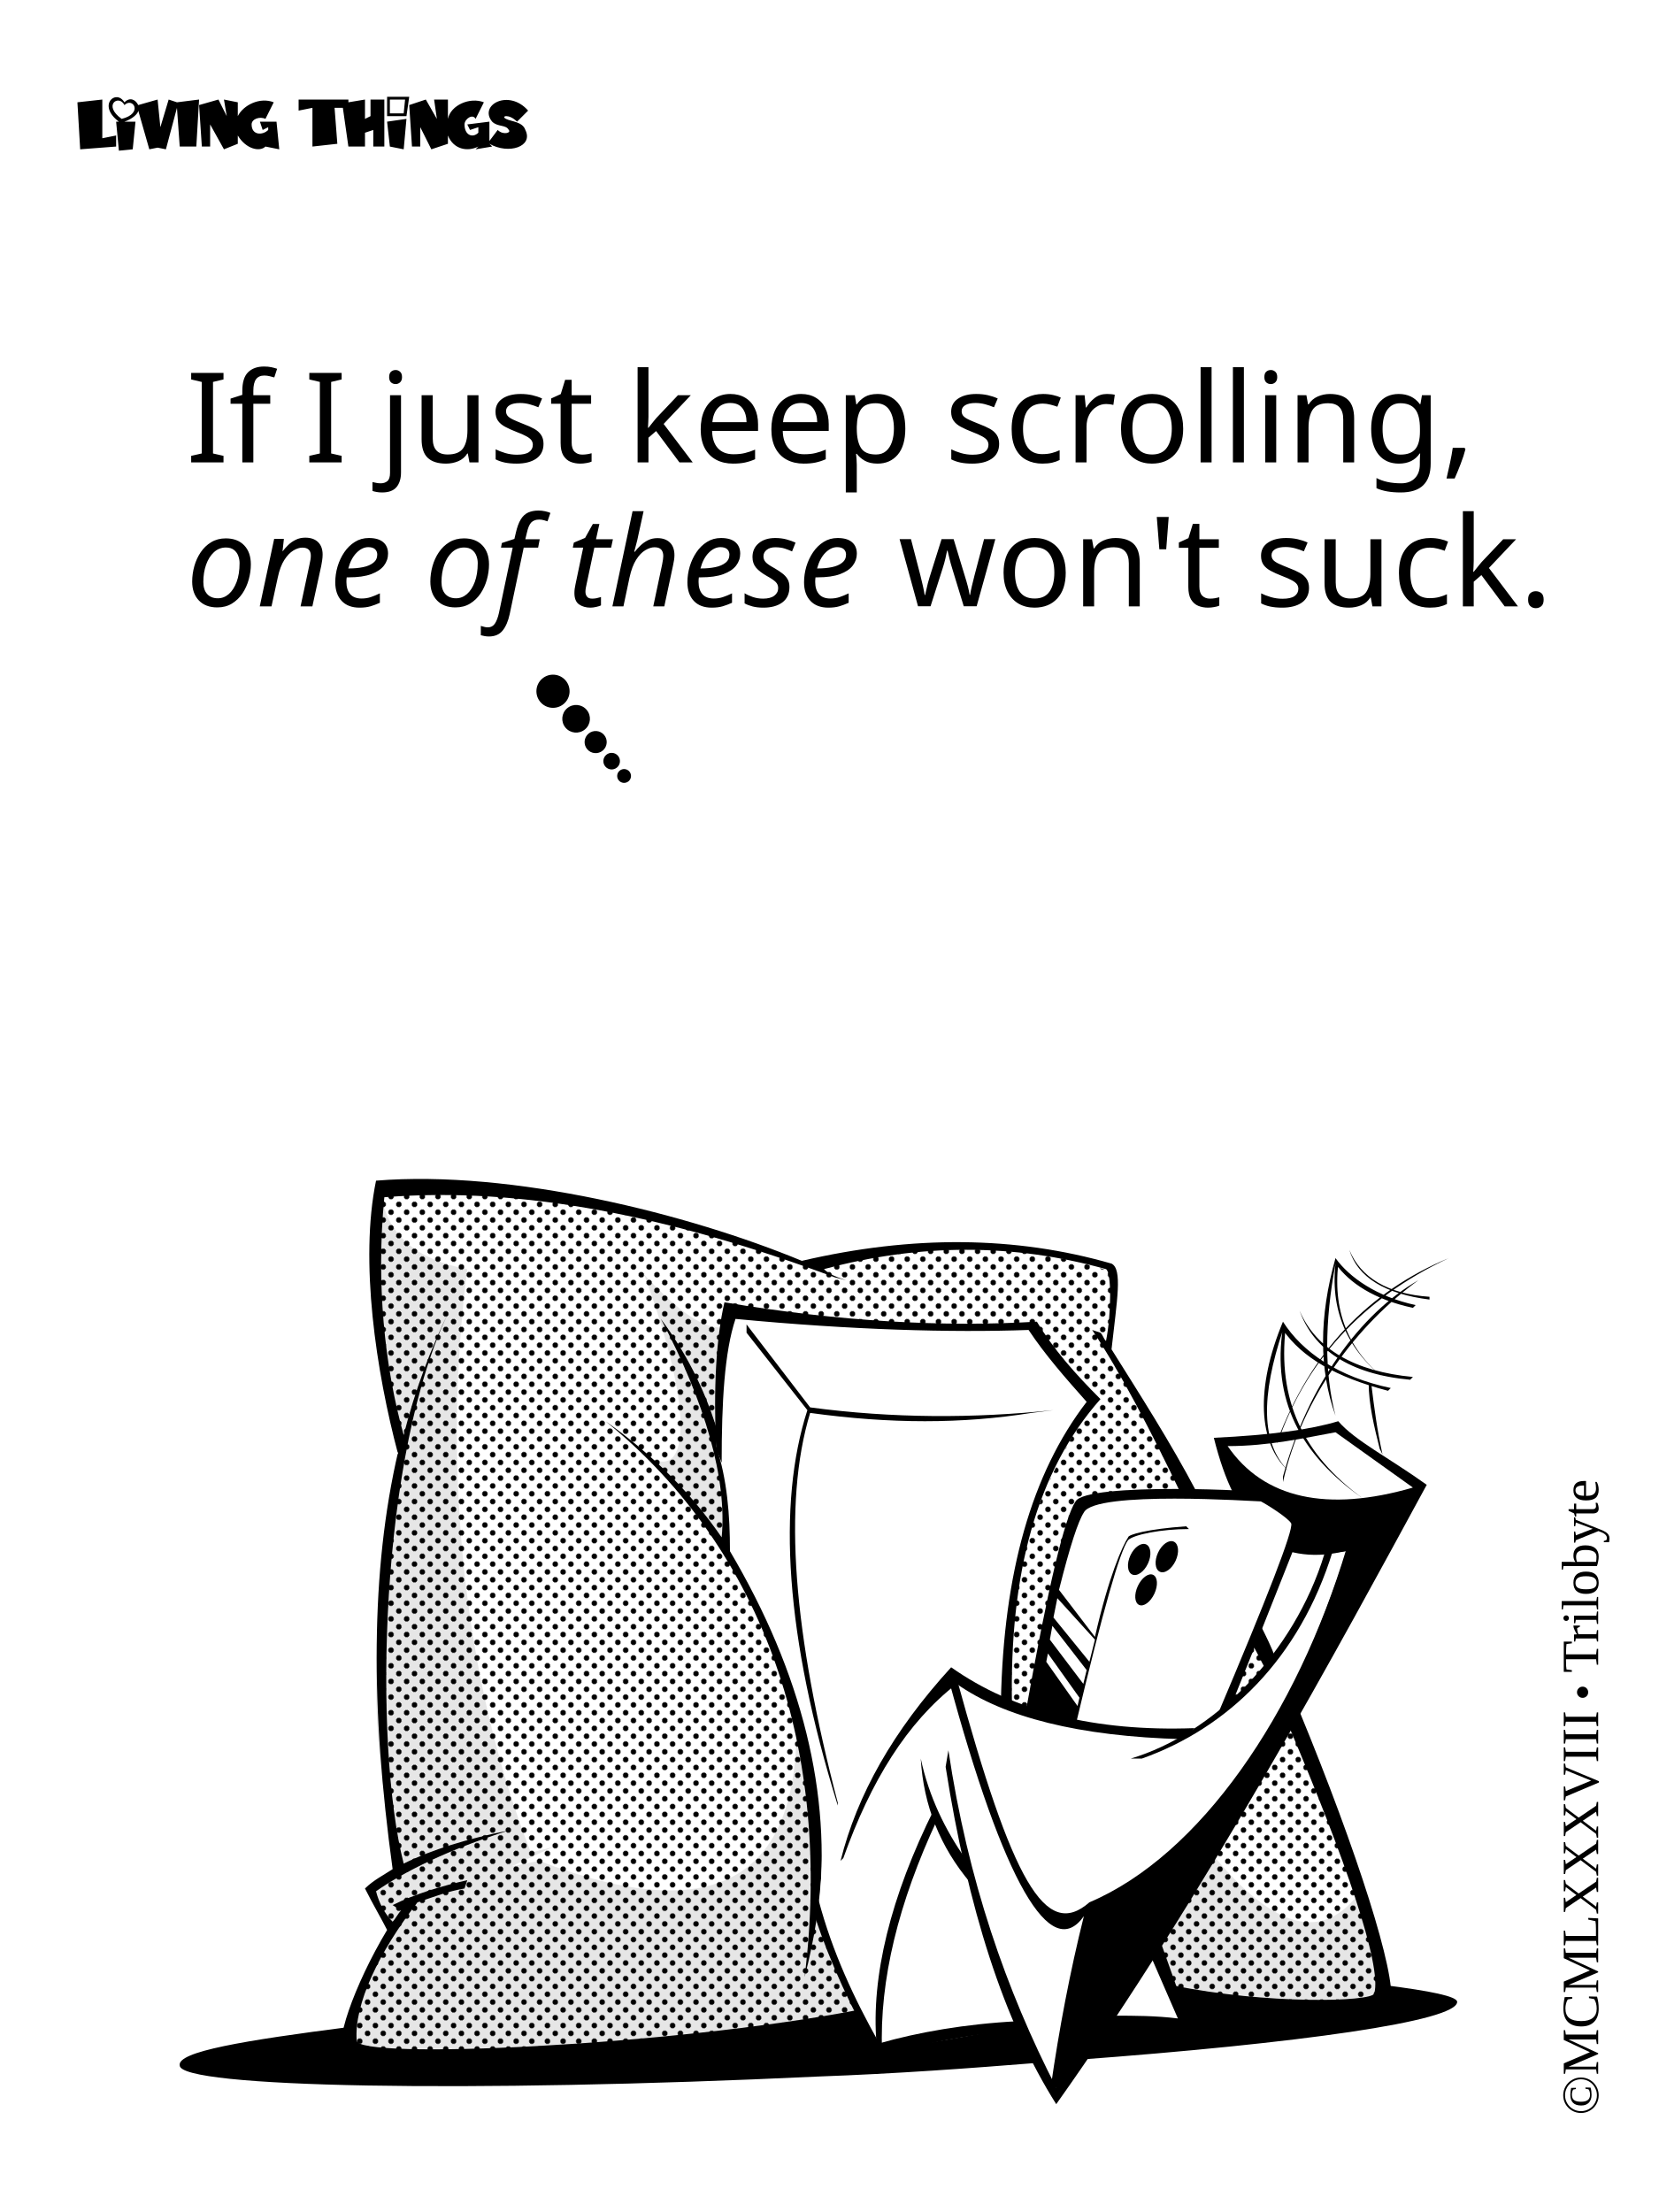
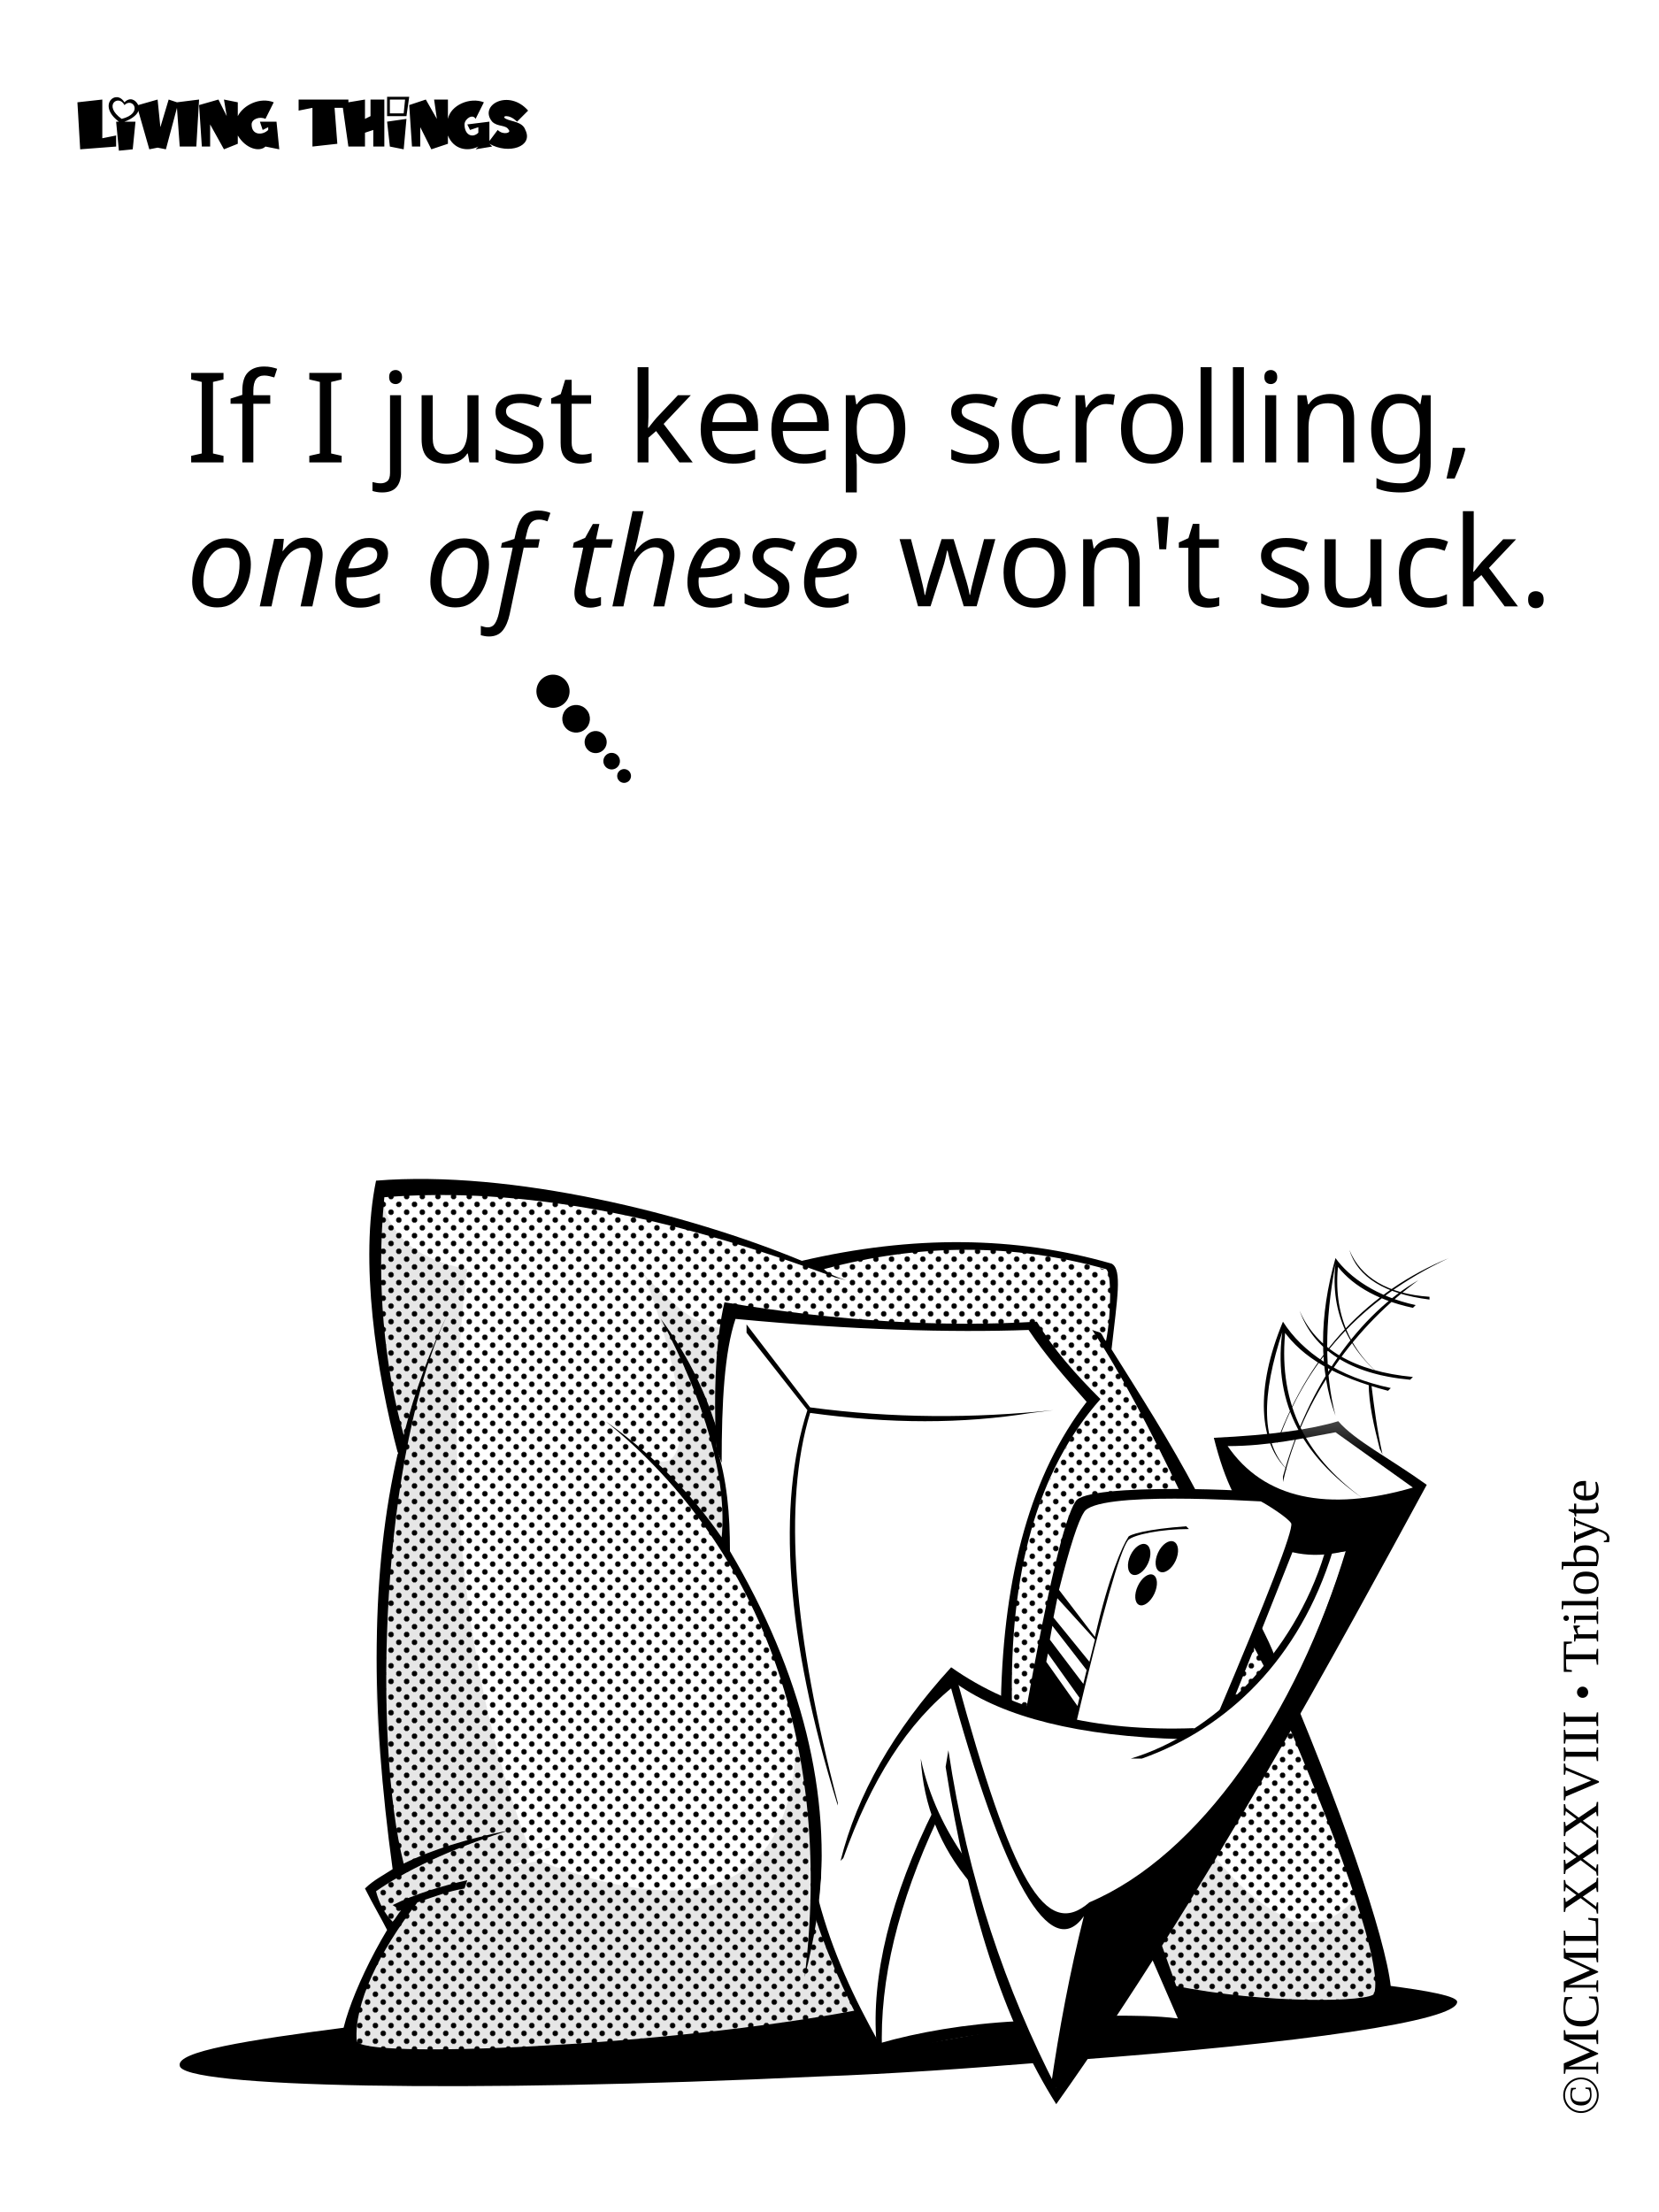
<svg xmlns="http://www.w3.org/2000/svg" style="isolation:isolate" viewBox="0 0 600 800" width="600pt" height="800pt">
  <style type="text/css">
    
  @font-face {
    font-family: 'Comic Neue';
    src: url('neue.ttf') format('truetype');
  }

  :root {
-     --x--outline-color: #909;
-     --x--dot-color: #090;
    --pinkie-color: hsl(320,100%,90%);
    --foot-color: hsla(320,100%,40%,0.3);
-     --x--text-color: gold;
-     --x--circle-color: grey;
-     --x--border-color: green;
+     /*
+     --outline-color: #909;
+     --dot-color: hsl(320,100%,85%);
+     --text-color: gold;
+     --circle-color: grey;
+     --border-color: green;
+     --title-color: black;
+     */
  }
+   
</style>
  <defs>
    <pattern id="dotz" x="0" y="0" width="4" height="4" patternUnits="userSpaceOnUse" patternTransform="rotate(45)">
      <circle cx="2" cy="2" r="1" fill="var(--dot-color,var(--outline-color, #000))" transform="scale(1)" transform-origin="2 2" />
    </pattern>
+     <linearGradient id="pinkFade" x1="1" y1="0" x2="1" y2="1">
+       <stop offset="0%" stop-color="var(--pinkie-color,#fff)" stop-opacity="1" />
+       <stop offset="100%" stop-color="var(--pinkie-color,#fff)" stop-opacity="0" />
+     </linearGradient>
    <filter id="blur">
      <feGaussianBlur in="SourceGraphic" stdDeviation="1" />
    </filter>
  </defs>
  <defs>
    <g id="ikon" opacity="1">
      <path id="pillowFill" d=" M 137 430 C 133 464 136 496 145 525 C 134 580 134 631 144 677 L 134 684 C 136 689 139 694 142 698 C 131 717 126 731 126 740 C 187 747 251 741 311 729 C 304 714 299 701 295 690 C 298 638 288 595 263 561 C 263 548 262 535 260 520 C 259 503 261 488 265 475 C 305 480 341 481 373 480 L 395 507 C 374 532 363 571 364 615 L 372 618 C 378 591 384 565 390 544 C 395 540 409 540 431 540 L 400 487 Q 403 468 402 460 C 373 450 337 449 294 458 C 244 439 191 429 137 430 L 137 430 Z  M 467 620 C 481 648 493 682 501 723 C 474 727 450 726 427 722 L 419 705 L 467 620 Z  M 455 590 L 459 601 C 456 606 451 611 445 617 L 455 590 Z " fill-rule="evenodd" fill="url(#dotz)" />
      <path id="shadow" d=" M 376 746 C 351 748 324 750 296 751 C 169 757 65 755 65 747 C 64 742 88 738 127 733 C 126 736 126 738 126 740 C 187 747 251 741 311 729 L 319 741 L 369 732 L 376 746 L 376 746 Z  M 389 745 C 470 739 527 731 527 724 C 527 722 517 720 501 718 C 501 720 501 722 502 724 C 487 726 443 725 425 720 L 429 732 L 397 731 Q 391 741 389 745 Z " fill-rule="evenodd" fill="var(--outline-color,#000)" />
      <path id="shade" d="M 262 480 C 255 481 246 475 233 461 C 252 513 249 537 233 526 C 247 538 258 551 265 565 L 261 521 Z  M 138 433 Q 142 454 169 459 C 160 529 167 606 192 670 L 200 668 L 185 675 L 195 673 Q 291 710 288 619 C 296 638 297 667 296 689 C 299 701 304 714 311 728 C 243 743 181 747 124 740 C 128 722 134 709 141 698 L 134 683 L 145 676 C 133 635 133 584 145 524 C 136 501 134 471 138 433 Z M 418 705 L 426 721 Q 460 730 500 724 Q 500 700 492 684 Q 472 712 438 670 Z " fill-rule="evenodd" fill="var(--outline-color,#000)" fill-opacity="0.1" />
      <path id="pillowOutLine" d="M 265 562 C 296 607 305 662 291 715 C 301 634 277 561 219 514 C 236 526 250 540 261 556 C 263 535 255 507 239 477 C 257 501 266 530 265 562 Z  M 145 691 C 144 692 143 694 142 695 C 139 692 137 688 136 684 C 146 677 162 669 184 662 C 169 665 156 669 146 674 C 135 631 137 525 163 473 C 156 487 150 503 146 519 L 146 519 C 139 494 136 464 139 433 C 189 429 243 440 302 462 L 306 463 C 303 462 300 461 298 459 Q 350 445 400 459 C 402 460 402 475 400 485 C 399 484 399 483 398 482 L 395 481 C 405 496 416 517 427 540 L 433 540 C 423 521 412 504 402 488 C 404 470 406 459 402 457 Q 350 442 290 456 L 290 456 C 249 439 185 423 136 427 L 136 427 C 130 456 136 496 144 526 L 144 525 C 134 568 134 618 142 676 L 142 676 C 139 678 135 680 132 683 C 135 689 138 694 140 698 L 140 698 C 128 718 120 741 125 742 C 173 748 239 745 311 730 L 311 730 L 310 727 C 242 740 129 745 129 738 C 128 725 137 706 151 688 C 157 686 162 684 168 683 L 169 680 C 160 682 150 685 142 689 Z M 461 599 C 460 596 458 592 456 588 L 456 588 L 453 595 C 455 598 456 601 458 604 Z M 470 619 C 491 670 505 714 503 724 C 502 730 453 729 426 723 L 424 718 C 458 725 496 724 497 721 C 500 711 486 671 466 624 Z" fill-rule="evenodd" fill="var(--outline-color,#000)" />
      <g id="pinkie">
        <path id="pinkie-fill" d=" M 264 474 L 259 523 C 263 535 264 548 264 561 C 290 605 301 649 296 691 C 304 714 311 730 318 742 L 369 733 L 382 757 Q 388 748 402 730 L 429 731 L 417 706 C 459 637 491 581 513 538 L 483 516 L 441 522 L 447 541 L 458 542 L 468 550 L 466 560 L 481 561 C 472 592 455 613 430 627 C 406 627 384 623 364 616 C 360 583 371 546 395 507 L 374 480 C 338 481 301 479 264 474 Z " fill="var(--pinkie-color, #fff)" />
        <path opacity="1" id="footBottom" d=" M 447 540 C 445 536 443 531 442 526 L 444 523 C 457 542 480 547 511 538 L 514 538 C 485 591 436 680 382 758 L 394 690 C 434 672 465 629 487 561 C 480 562 473 562 467 560 L 470 549 L 459 541 L 447 540 Z " fill-rule="evenodd" fill="var(--foot-color,var(--outline-color,#000))" />
        <path d=" M 259 524 C 258 502 259 484 262 471 C 304 478 341 480 375 478 C 381 488 389 497 398 506 C 375 532 365 569 366 617 L 362 615 C 363 569 373 533 393 507 C 385 498 378 490 372 481 C 344 482 308 481 266 477 C 262 489 261 507 261 529 L 259 524 Z " fill="var(--outline-color,#000)" />
        <path d=" M 270 479 L 293 509 C 323 513 352 513 381 510 L 373 511 C 348 515 322 515 293 511 C 283 544 287 591 303 652 L 303 653 C 284 592 281 544 292 510 L 270 482 L 270 479 Z " fill="var(--outline-color,#000)" />
        <path d=" M 446 540 Q 442 532 439 520 C 460 519 474 517 484 514 C 490 521 502 527 516 537 C 485 594 436 685 382 761 C 363 731 350 690 342 639 L 343 633 C 350 680 364 720 382 755 C 422 702 483 590 511 538 L 483 518 C 472 520 459 523 444 523 Q 446 533 449 541 L 446 540 Z  M 466 561 Q 480 565 498 557 Q 480 563 467 558 L 466 561 Z " fill-rule="evenodd" fill="var(--outline-color,#000)" />
        <path d=" M 349 672 L 351 681 C 340 668 334 653 333 636 C 336 650 342 662 349 672 Z " fill="var(--outline-color,#000)" />
        <path d=" M 369 734 C 350 736 333 739 318 744 C 308 727 300 709 295 694 L 295 694 L 296 687 C 301 706 309 723 318 739 C 332 735 349 732 368 731 L 369 734 Z  M 400 733 C 410 733 420 733 431 734 L 420 703 L 416 707 L 426 730 C 418 729 410 729 403 729 L 400 733 Z " fill-rule="evenodd" fill="var(--outline-color,#000)" />
        <path d=" M 338 654 L 339 658 C 325 688 318 716 319 742 L 317 739 C 315 715 322 686 338 654 Z " fill="var(--outline-color,#000)" />
        <path d=" M 489 560 C 484 585 442 676 396 692 C 391 712 387 733 384 755 L 380 755 C 383 734 387 713 392 693 C 380 710 363 681 343 607 L 346 607 C 366 680 378 702 394 688 C 434 671 469 620 487 560 L 489 560 L 489 560 Z " fill="var(--outline-color,#000)" />
        <path d=" M 482 561 L 479 562 C 468 598 439 627 409 636 L 413 636 C 444 625 470 600 482 561 Z " fill="var(--outline-color,#000)" />
        <path d=" M 432 625 Q 378 627 344 603 C 323 626 310 649 304 673 L 305 672 C 315 644 328 623 346 609 C 363 621 390 628 428 629 L 432 625 L 432 625 Z " fill="var(--outline-color,#000)" />
      </g>
      <g id="cellfone" fill="var(--outline-color,#000)">
        <path id="cellfone" d="M 396 593 L 382.4 578 L 381 585 L 394 601 Z  M 393 604 L 380.6 588 L 379.7 593 L 391.8 609 Z  M 390.4 614 L 379 598 L 378.4 601 L 389.7 617 Z  M 396 592 L 383 575 C 387 559 390 550 392 547 C 396 539 454 543 456 543 C 458 544 466 549 467 551 Q 468 555 440 621 L 446 615 C 463 573 471 552 472 550 C 472 546 460 540 459 540 C 457 539 393 536 389 543 C 385 549 379 574 371 619 L 375 620 C 375 620 375 620 375 620 L 389 624 C 399 582 405 561 408 557 C 410 555 420 553 430 553 L 430 553 L 429 552 C 415 553 408 555 408 556 C 406 559 401 570 396 592 Z         " fill-rule="evenodd" fill="var(--outline-color,#000)" />
        <ellipse cx="412" cy="564" rx="3.5" ry="6" transform="rotate(25,412,564)" />
        <ellipse cx="422" cy="563" rx="3.5" ry="6" transform="rotate(25,422,563)" />
        <ellipse cx="414.5" cy="575" rx="3.3" ry="6" transform="rotate(25,414.5,575)" />
      </g>
-       <path id="motionLines" d="M 500 526 C 498 517 497 509 496 501 L 495 500 C 495 508 497 516 499 524 L 500 526 Z  M 466 532 C 456 522 456 505 464 481 C 471 491 483 498 502 503 L 503 502 C 484 498 471 489 464 478 C 454 502 455 522 466 532 Z  M 493 542 C 471 526 462 506 465 480 L 464 480 C 460 506 470 526 493 542 Z  M 524 455 C 495 467 474 489 462 521 L 462 522 C 472 493 492 470 524 455 Z  M 513 463 C 492 475 473 501 464 534 L 464 536 C 471 505 491 479 513 463 Z  M 470 474 C 475 488 488 497 510 499 L 511 498 C 490 496 476 488 470 474 Z  M 483 512 Q 477 489 483 457 C 488 464 497 470 511 473 L 512 472 C 498 469 488 462 483 455 Q 474 487 483 512 Z  M 504 501 C 488 490 482 475 484 457 L 483 457 C 481 475 488 490 504 501 Z  M 488 452 C 491 462 501 468 517 470 L 517 469 C 502 468 492 462 488 452 Z" fill="var(--outline-color,#000)" />
+       <g id="motion">
+         <path id="motionFill0" d="M 464 480 Q 472 493 495.5 500.5 L 500 527 L 473 522 Q 462 505 464 480 Z" fill="url(#pinkFade)" />
+         <path id="motionFill1" d="M 483 456 Q 497 471 511 472 L 516 496 L 490.8 488 Q 482 475 483 456 Z " fill="url(#pinkFade)" />
+         <path id="motionLines" d="M 500 526 C 498 517 497 509 496 501 L 495 500 C 495 508 497 516 499 524 L 500 526 Z  M 466 532 C 456 522 456 505 464 481 C 471 491 483 498 502 503 L 503 502 C 484 498 471 489 464 478 C 454 502 455 522 466 532 Z  M 493 542 C 471 526 462 506 465 480 L 464 480 C 460 506 470 526 493 542 Z  M 524 455 C 495 467 474 489 462 521 L 462 522 C 472 493 492 470 524 455 Z  M 513 463 C 492 475 473 501 464 534 L 464 536 C 471 505 491 479 513 463 Z  M 470 474 C 475 488 488 497 510 499 L 511 498 C 490 496 476 488 470 474 Z  M 483 512 Q 477 489 483 457 C 488 464 497 470 511 473 L 512 472 C 498 469 488 462 483 455 Q 474 487 483 512 Z  M 504 501 C 488 490 482 475 484 457 L 483 457 C 481 475 488 490 504 501 Z  M 488 452 C 491 462 501 468 517 470 L 517 469 C 502 468 492 462 488 452 Z" fill="var(--outline-color,#000)" />
+       </g>
      <g id="thoughtCircles" transform="translate(200 250) rotate(320)" fill="var(--circle-color,var(--outline-color,#000))">
        <circle cx="0" cy="40" r="2.5" />
        <circle cx="0" cy="33" r="3" />
        <circle cx="0" cy="24" r="4" />
        <circle cx="0" cy="13" r="5" />
        <circle cx="0" cy="0" r="6" />
      </g>
      <g id="dialog" fill="var(--text-color,var(--outline-color,#000))">
        <text transform="matrix(1.373,0,0,1.373,67.339,167.223)" style="font-family:'Comic Neue';font-weight:400;font-size:33px;font-style:normal;stroke:none;">If I just keep scrolling,</text>
        <text transform="matrix(1.373,0,0,1.373,67.339,219.315)" style="font-family:'Comic Neue';font-weight:400;font-size:33px;font-style:italic;stroke:none;">one of these </text>
        <text transform="matrix(1.373,0,0,1.373,324.852,219.315)" style="font-family:'Comic Neue';font-weight:400;font-size:33px;font-style:normal;stroke:none;">won't suck.</text>
      </g>
      <g id="copyright" transform="translate(578 765) rotate(270)" fill="var(--text-color,var(--outline-color,#000))">
        <text style="font-family:'Times New Roman';font-weight:400;font-size:19px;font-style:normal;stroke:none;">©MCMLXXXVIII</text>
        <text transform="translate(150 0)" style="font-family:'Times New Roman';font-weight:400;font-size:17px;font-style:normal;stroke:none;">•</text>
        <text transform="translate(160 0)" style="font-family:'Times New Roman';font-weight:400;font-size:19px;font-style:normal;stroke:none;">Trilobyte</text>
      </g>
      <g id="border">
        <path d=" M 583 523 L 583 770 L 460 770" fill="none" vector-effect="non-scaling-stroke" stroke-width="1" stroke="var(--border-color,var(--outline-color,#000))" stroke-linejoin="miter" stroke-linecap="butt" stroke-miterlimit="3" />
        <path d=" M 17 289 L 17 73 L 191 73" fill="none" vector-effect="non-scaling-stroke" stroke-width="1" stroke="var(--border-color,var(--outline-color,#000))" stroke-linejoin="miter" stroke-linecap="square" stroke-miterlimit="3" />
        <line x1="17" y1="30" x2="583" y2="30" vector-effect="non-scaling-stroke" stroke-width="1" stroke="var(--border-color,var(--outline-color,#000))" stroke-linejoin="miter" stroke-linecap="square" stroke-miterlimit="3" />
-         <path id="LivingThingsTitle" d="M 177 51 L 177 44 L 169 45 L 169 45 L 170 47 L 173 46 L 173 48 L 173 48   C 171 50 168 49 168 45 C 168 43 171 41 172 43 L 175 37 C 170 35 163 38 162 43 L 162 36 L 157 36 L 158 43 L 154 36   L 148 38 L 149 53 L 152 53 L 152 46 L 152 46 L 156 54 L 162 52 L 162 48 C 162 48 162 48 162 49 C 164 54 169 55 173 53 L 172 54 L 178 53 L 177 52 C 184 56 193 53 190 47 C 189 44 185 44 183 43 C 181 42 184 41 187 44 L 191 40 C 184 32 173 38 178 44 C 180 46 183 45 184 47 C 185 48 182 49 180 47 L 177 51 Z  M 134 42 L 132 43 L 132 36 L 126 37 L 126 37 L 126 37 L 126 36 L 108 36 L 108 40 L 113 39 L 113 53 L 122 52 L 121 39 L 124 39 L 126 53 L 132 53 L 132 48 L 132 48 L 132 48 L 132 48 L 132 48 L 135 47 L 135 53 L 139 53 L 139 36 L 134 36 L 134 42 L 134 42 Z  M 86 52 L 81 54  L 76 45 L 76 53 L 73 53 L 72 38 L 79 36 L 82 42 L 81 36 L 86 37 L 86 42 C 88 38 94 35 99 37 L 96 43 C 94 42 91 43 91 45 C 91 49 95 49 97 47  L 97 46 L 95 47 L 94 44 L 94 44 L 100 44 L 101 54  L 96 53  C 94 55 89 54 86 49  Z  M 45 38 C 48 35 52 41 44 43 C 37 38 43 34 45 38 Z  M 28 37 L 37 36 L 37 50 L 42 49 L 42 53 L 29 54 Z  M 140 44 L 147 43 L 146 54 L 141 53 Z  M 141 41 L 141 36 L 146.5 36 L 146 41 Z  M 43 44 C 35 38 42 32 45 37 C 47 35 49 36 50 38 L 57 36 L 58 46 L 61 36 L 64 37 L 72 36 L 71 53 L 65 53 L 64 39 L 60 54  L 57 53.4 L 54 54 L 50 40 C 50 41 48 43 45 44 L 49 44 L 48 54 L 43 54.5 L 42 44  Z  M 140 42 L 140 35 L 148 35 L 147 42 Z" fill-rule="evenodd" fill="var(--border-color,var(--outline-color,#000))" />
+         <path id="LivingThingsTitle" d="M 177 51 L 177 44 L 169 45 L 169 45 L 170 47 L 173 46 L 173 48 L 173 48   C 171 50 168 49 168 45 C 168 43 171 41 172 43 L 175 37 C 170 35 163 38 162 43 L 162 36 L 157 36 L 158 43 L 154 36   L 148 38 L 149 53 L 152 53 L 152 46 L 152 46 L 156 54 L 162 52 L 162 48 C 162 48 162 48 162 49 C 164 54 169 55 173 53 L 172 54 L 178 53 L 177 52 C 184 56 193 53 190 47 C 189 44 185 44 183 43 C 181 42 184 41 187 44 L 191 40 C 184 32 173 38 178 44 C 180 46 183 45 184 47 C 185 48 182 49 180 47 L 177 51 Z  M 134 42 L 132 43 L 132 36 L 126 37 L 126 37 L 126 37 L 126 36 L 108 36 L 108 40 L 113 39 L 113 53 L 122 52 L 121 39 L 124 39 L 126 53 L 132 53 L 132 48 L 132 48 L 132 48 L 132 48 L 132 48 L 135 47 L 135 53 L 139 53 L 139 36 L 134 36 L 134 42 L 134 42 Z  M 86 52 L 81 54  L 76 45 L 76 53 L 73 53 L 72 38 L 79 36 L 82 42 L 81 36 L 86 37 L 86 42 C 88 38 94 35 99 37 L 96 43 C 94 42 91 43 91 45 C 91 49 95 49 97 47  L 97 46 L 95 47 L 94 44 L 94 44 L 100 44 L 101 54  L 96 53  C 94 55 89 54 86 49  Z  M 45 38 C 48 35 52 41 44 43 C 37 38 43 34 45 38 Z  M 28 37 L 37 36 L 37 50 L 42 49 L 42 53 L 29 54 Z  M 140 44 L 147 43 L 146 54 L 141 53 Z  M 141 41 L 141 36 L 146.5 36 L 146 41 Z  M 43 44 C 35 38 42 32 45 37 C 47 35 49 36 50 38 L 57 36 L 58 46 L 61 36 L 64 37 L 72 36 L 71 53 L 65 53 L 64 39 L 60 54  L 57 53.4 L 54 54 L 50 40 C 50 41 48 43 45 44 L 49 44 L 48 54 L 43 54.5 L 42 44  Z  M 140 42 L 140 35 L 148 35 L 147 42 Z" fill-rule="evenodd" fill="var(--title-color,var(--border-color,var(--outline-color,#000)))" />
      </g>
    </g>
  </defs>
  <use href="#ikon" />
</svg>
